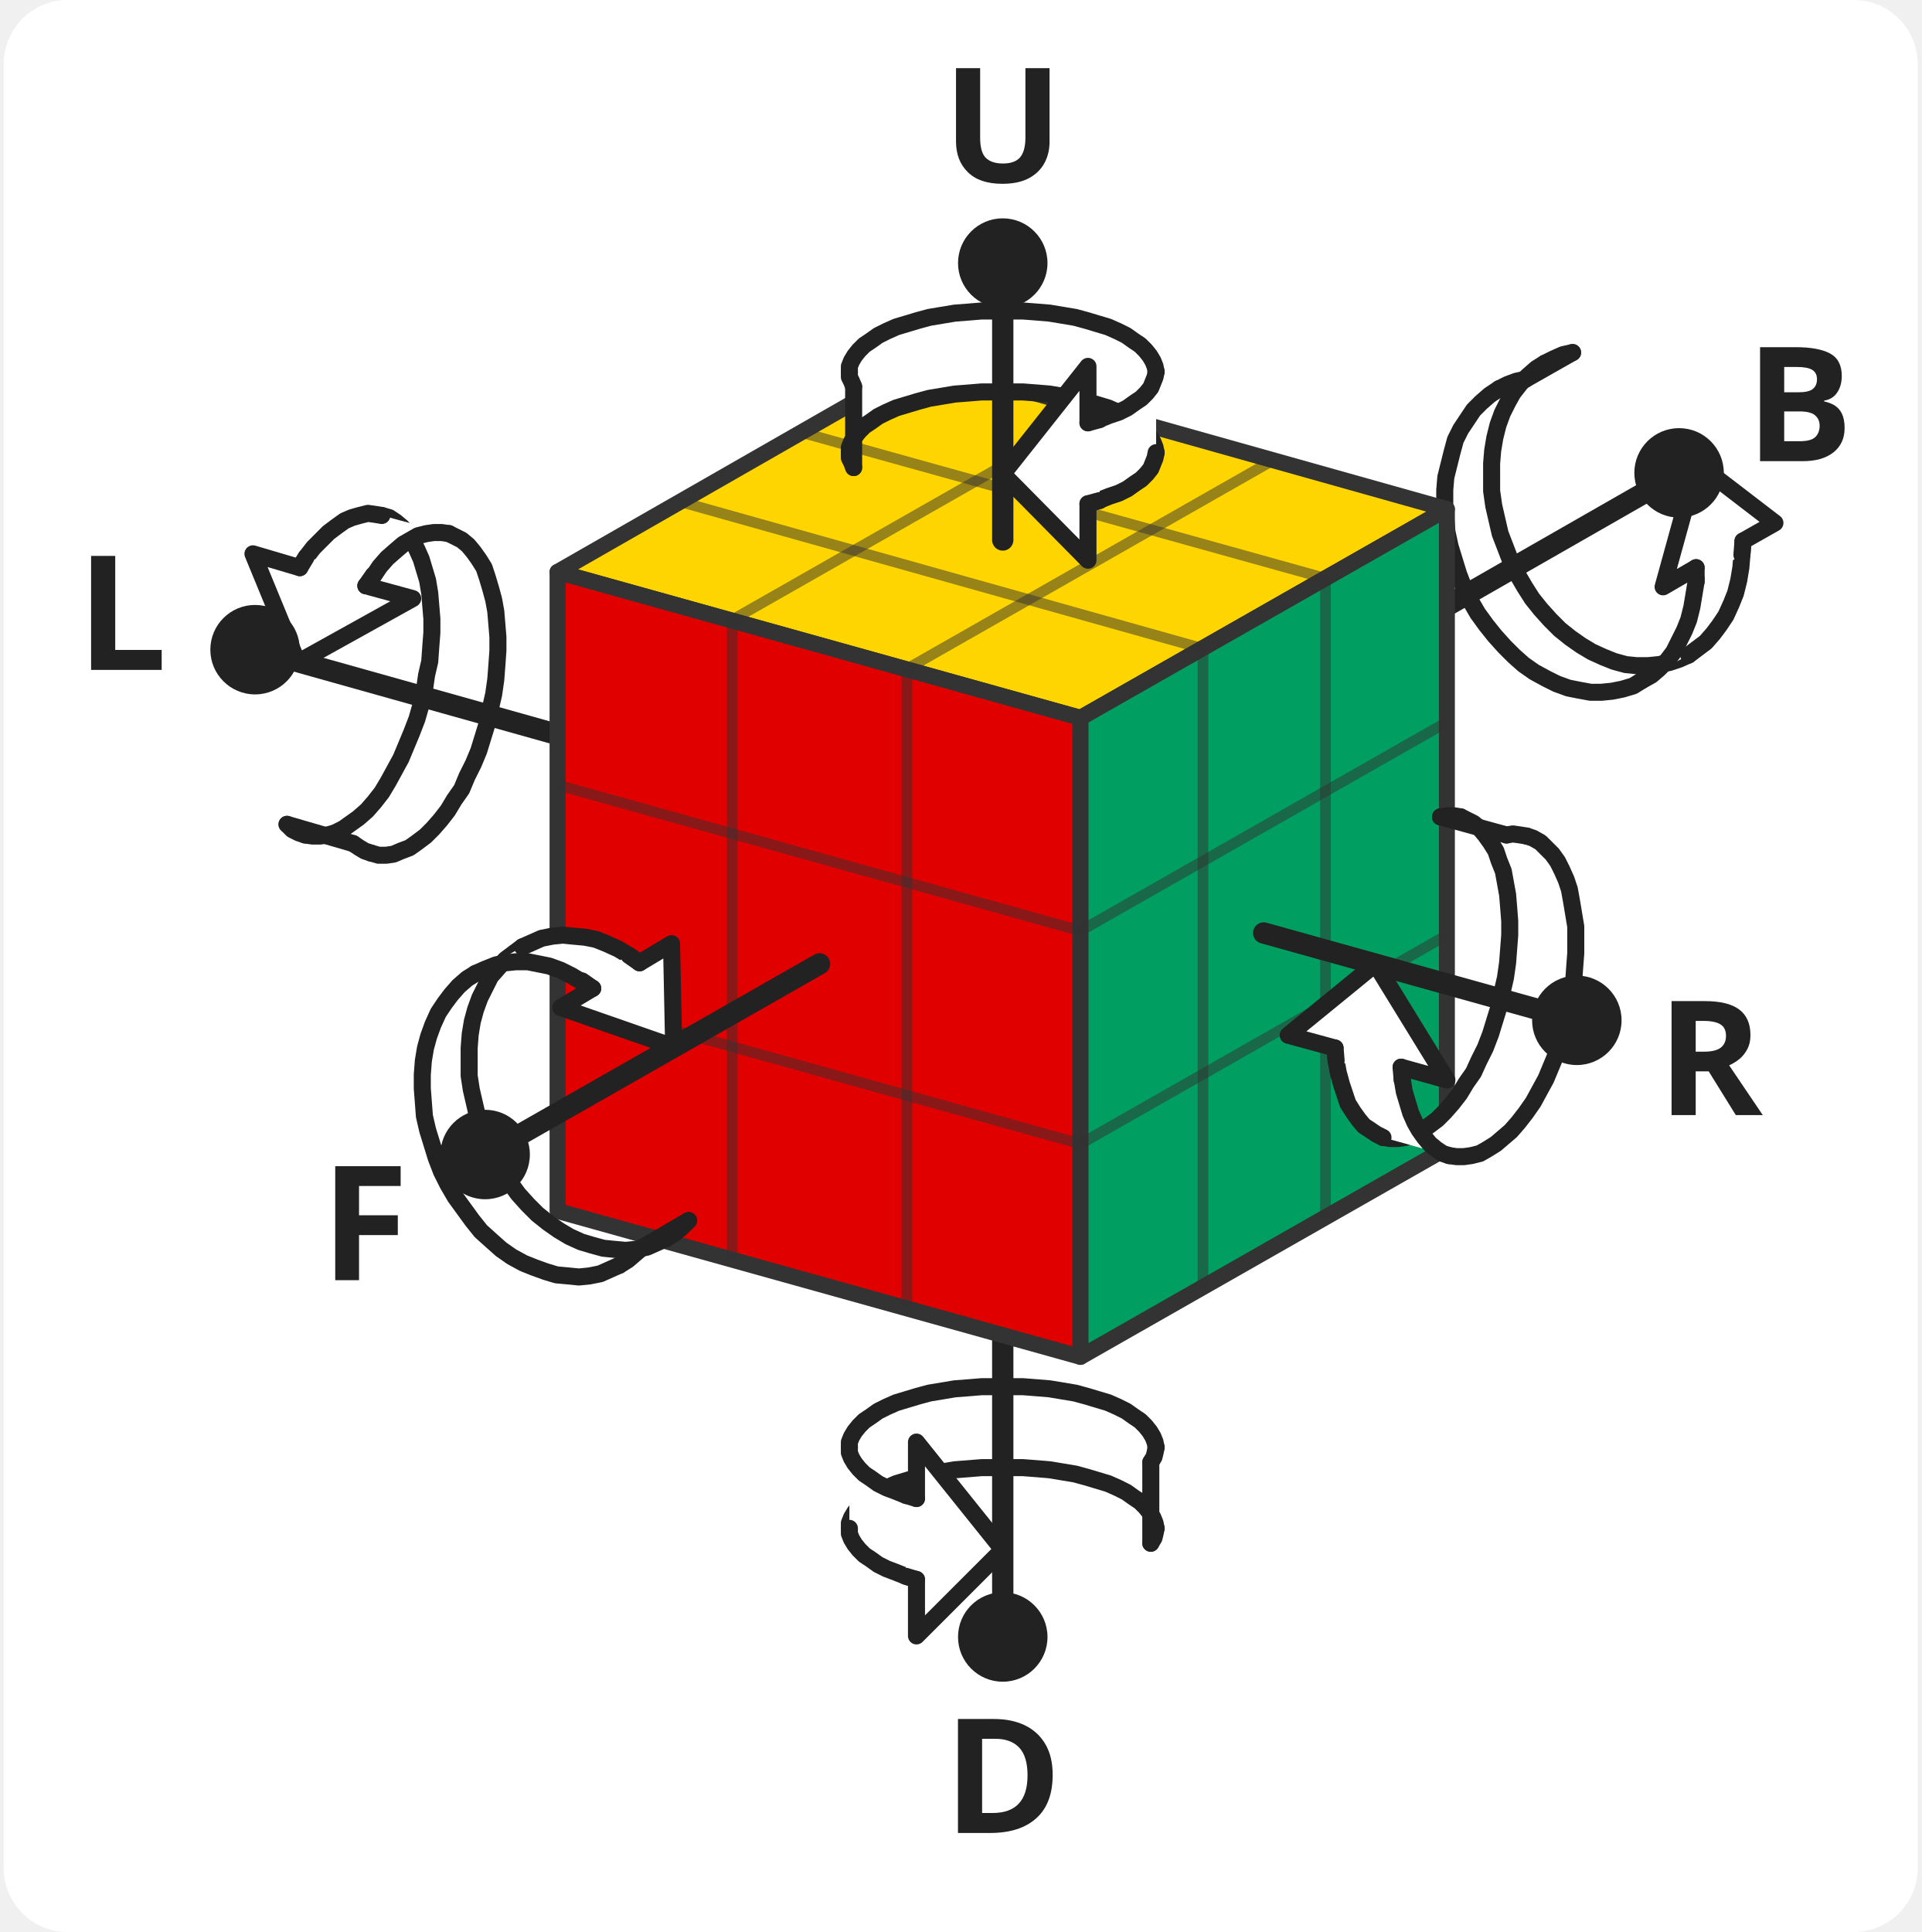
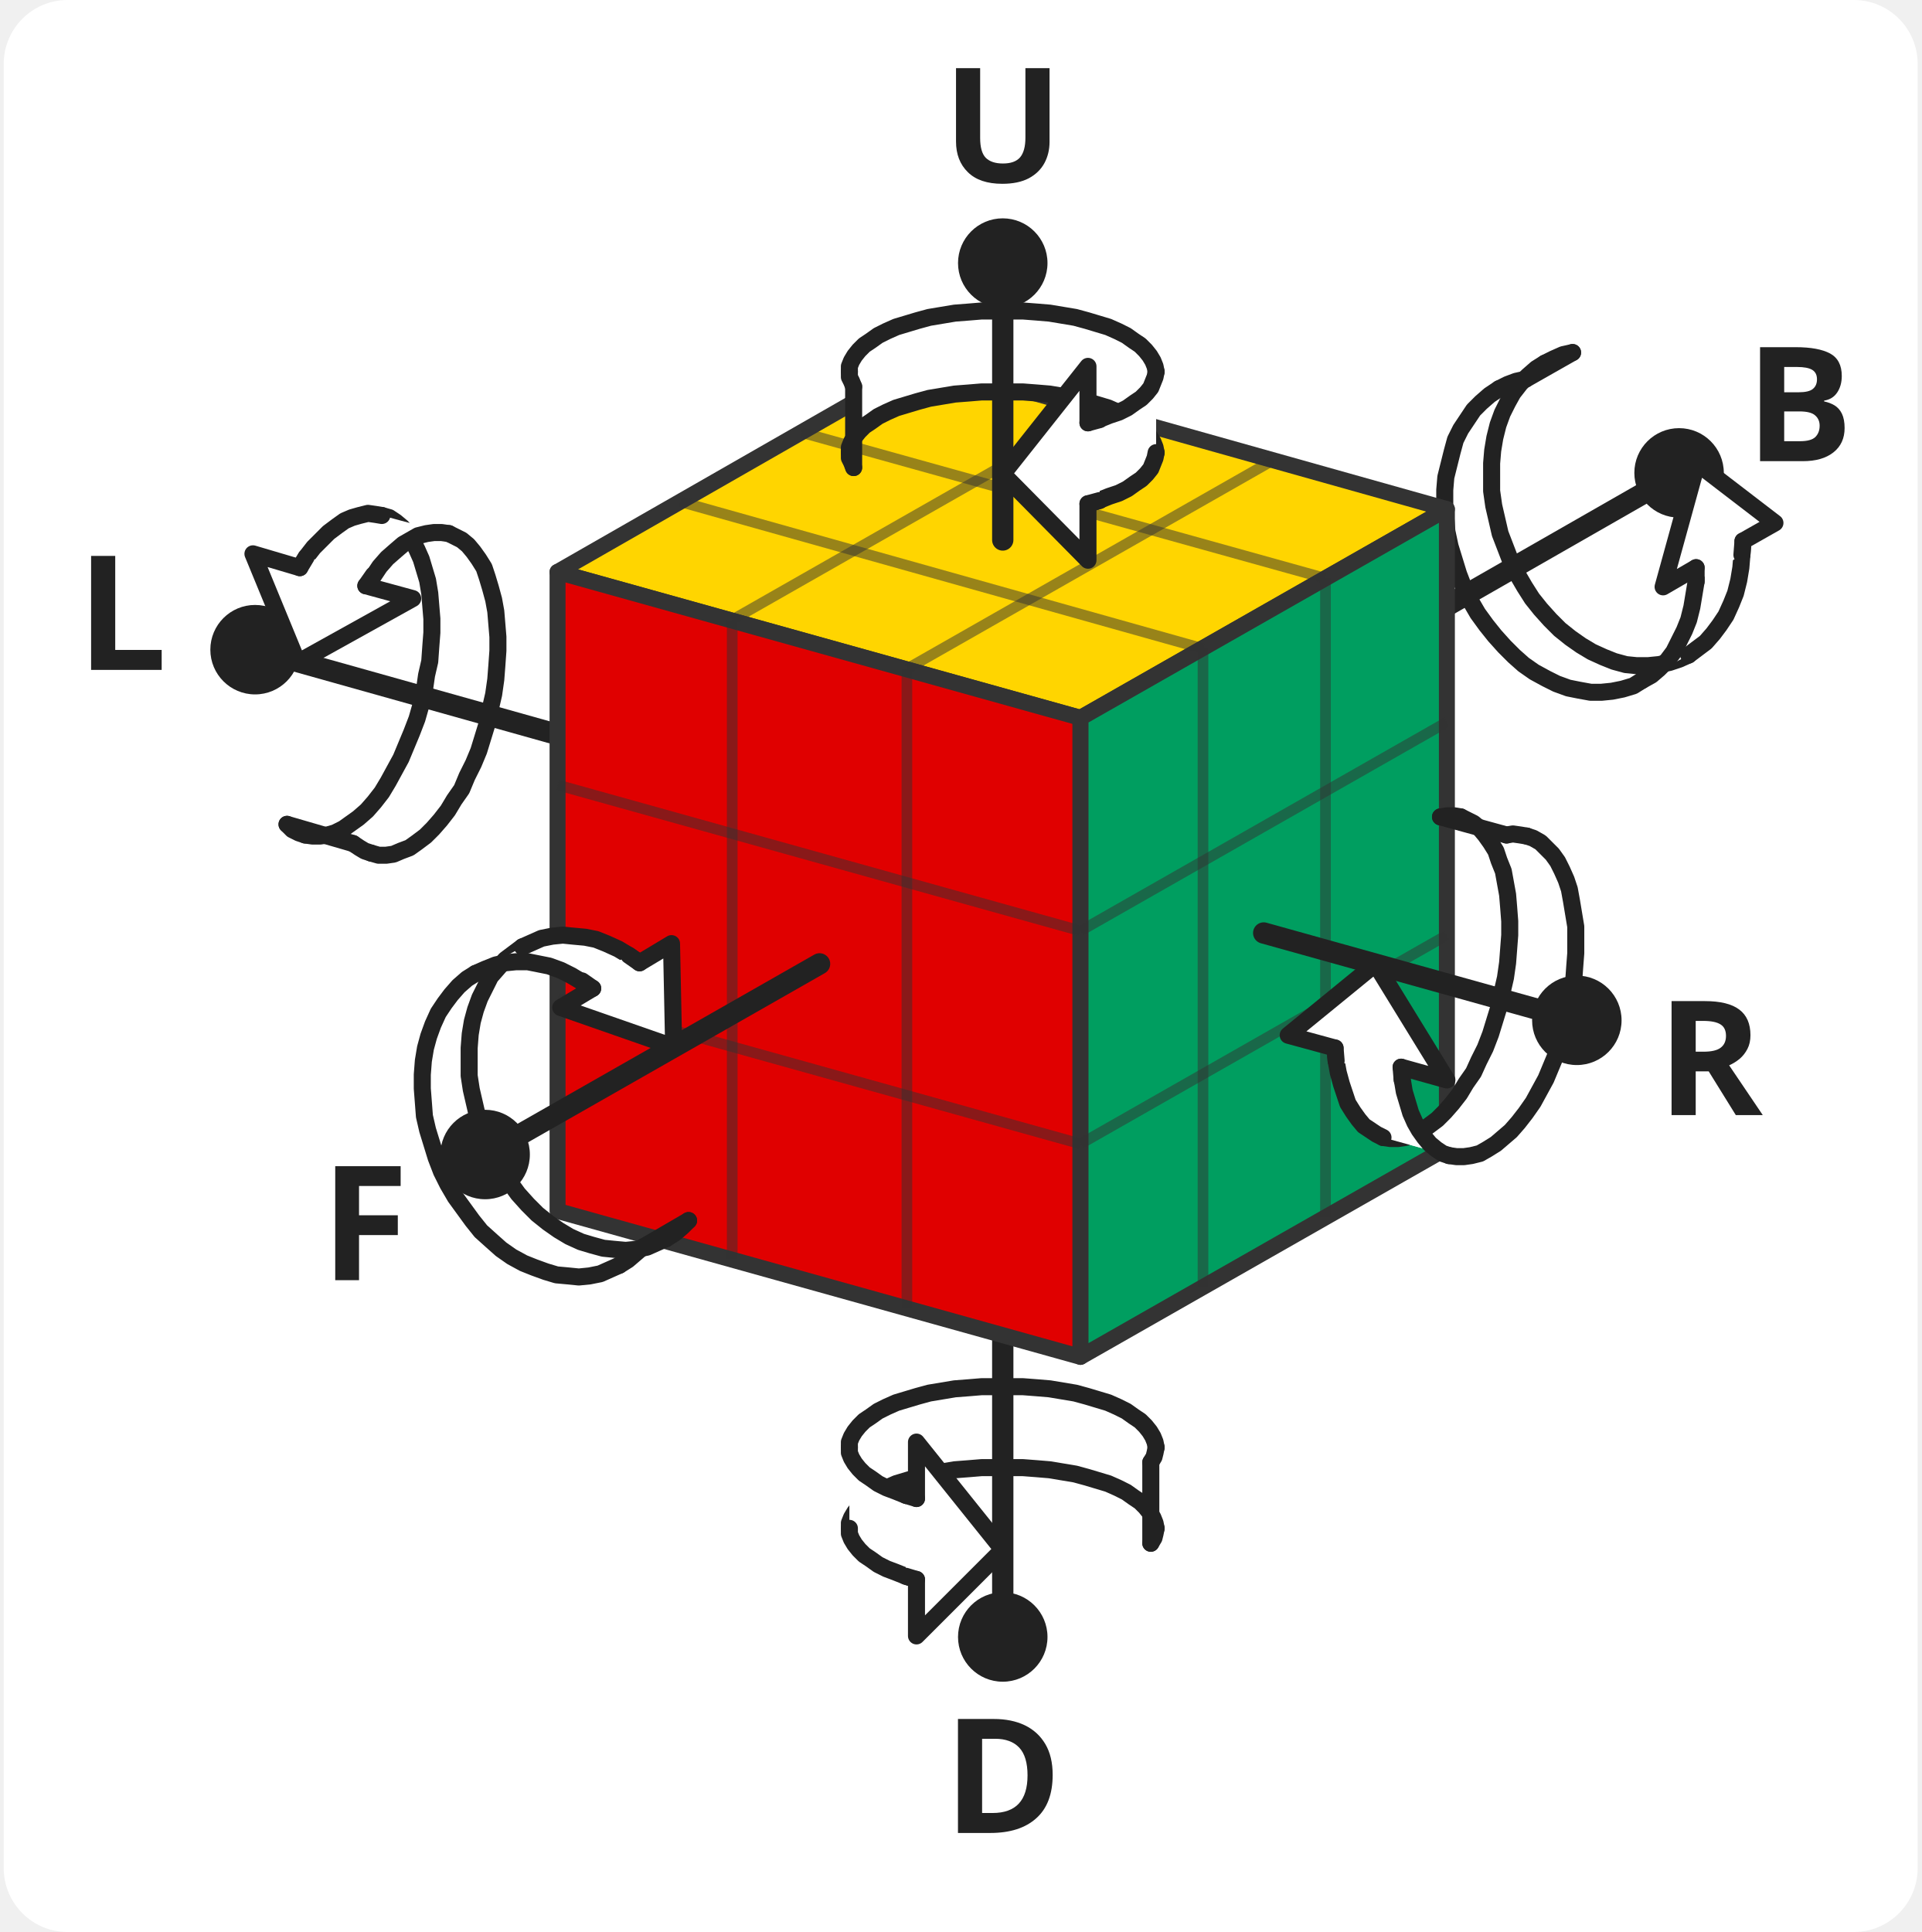
<svg xmlns="http://www.w3.org/2000/svg" baseProfile="full" height="181px" version="1.1" viewBox="-8.9 -10.0 179.7 181.4" width="180px">
  <defs>
    <style type="text/css">.bg{fill:#FFFFFF}.ink{fill:#222222}@media (prefers-color-scheme:light){.bg{fill:none}}@media (prefers-color-scheme:dark){.bg{fill:none}.ink{fill:#ECE8E1}}</style>
  </defs>
  <rect class="bg" fill="#FFFFFF" height="181.4" rx="6" ry="6" width="179.7" x="-8.9" y="-10.0" />
+   <circle class="ink" cx="84.9" cy="143.7" fill="#222222" r="4.2" />
  <g>
    <path d="M 99.3,133.5 L 99.2,133.0 L 99.0,132.5 L 98.7,132.0 L 98.3,131.5 L 97.8,131.0 L 97.2,130.6 L 96.5,130.1 L 95.7,129.7 L 94.8,129.3 L 93.8,129.0 L 92.8,128.7 L 91.7,128.4 L 90.5,128.2 L 89.3,128.0 L 88.1,127.9 L 86.8,127.8 L 85.5,127.8 L 84.2,127.8 L 82.9,127.8 L 81.7,127.9 L 80.4,128.0 L 79.2,128.2 L 78.0,128.4 L 76.9,128.7 L 75.9,129.0 L 74.9,129.3 L 74.0,129.7 L 73.2,130.1 L 72.5,130.6 L 71.9,131.0 L 71.4,131.5 L 71.0,132.0 L 70.7,132.5 L 70.5,133.0 L 70.5,133.5 L 70.5,125.9 L 70.5,125.4 L 70.7,124.9 L 71.0,124.4 L 71.4,123.9 L 71.9,123.4 L 72.5,123.0 L 73.2,122.5 L 74.0,122.1 L 74.9,121.7 L 75.9,121.4 L 76.9,121.1 L 78.0,120.8 L 79.2,120.6 L 80.4,120.4 L 81.7,120.3 L 82.9,120.2 L 84.2,120.2 L 85.5,120.2 L 86.8,120.2 L 88.1,120.3 L 89.3,120.4 L 90.5,120.6 L 91.7,120.8 L 92.8,121.1 L 93.8,121.4 L 94.8,121.7 L 95.7,122.1 L 96.5,122.5 L 97.2,123.0 L 97.8,123.4 L 98.3,123.9 L 98.7,124.4 L 99.0,124.9 L 99.2,125.4 L 99.3,125.9 Z" fill="#FFFFFF" stroke="none" />
    <path d="M 99.3,133.5 L 99.2,133.0 L 99.0,132.5 L 98.7,132.0 L 98.3,131.5 L 97.8,131.0 L 97.2,130.6 L 96.5,130.1 L 95.7,129.7 L 94.8,129.3 L 93.8,129.0 L 92.8,128.7 L 91.7,128.4 L 90.5,128.2 L 89.3,128.0 L 88.1,127.9 L 86.8,127.8 L 85.5,127.8 L 84.2,127.8 L 82.9,127.8 L 81.7,127.9 L 80.4,128.0 L 79.2,128.2 L 78.0,128.4 L 76.9,128.7 L 75.9,129.0 L 74.9,129.3 L 74.0,129.7 L 73.2,130.1 L 72.5,130.6 L 71.9,131.0 L 71.4,131.5 L 71.0,132.0 L 70.7,132.5 L 70.5,133.0 L 70.5,133.5" fill="none" stroke="#222222" stroke-linecap="round" stroke-linejoin="round" stroke-width="1.6" />
    <path d="M 99.3,125.9 L 99.2,125.4 L 99.0,124.9 L 98.7,124.4 L 98.3,123.9 L 97.8,123.4 L 97.2,123.0 L 96.5,122.5 L 95.7,122.1 L 94.8,121.7 L 93.8,121.4 L 92.8,121.1 L 91.7,120.8 L 90.5,120.6 L 89.3,120.4 L 88.1,120.3 L 86.8,120.2 L 85.5,120.2 L 84.2,120.2 L 82.9,120.2 L 81.7,120.3 L 80.4,120.4 L 79.2,120.6 L 78.0,120.8 L 76.9,121.1 L 75.9,121.4 L 74.9,121.7 L 74.0,122.1 L 73.2,122.5 L 72.5,123.0 L 71.9,123.4 L 71.4,123.9 L 71.0,124.4 L 70.7,124.9 L 70.5,125.4 L 70.5,125.9" fill="none" stroke="#222222" stroke-linecap="round" stroke-linejoin="round" stroke-width="1.6" />
  </g>
  <line class="ink" stroke="#222222" stroke-linecap="round" stroke-width="2.0" x1="84.9" x2="84.9" y1="100.7" y2="143.7" />
  <g>
    <path d="M 98.8,134.9 L 99.1,134.4 L 99.2,134.0 L 99.3,133.5 L 99.3,125.9 L 99.2,126.4 L 99.1,126.8 L 98.8,127.3 Z" fill="#FFFFFF" stroke="none" />
    <path d="M 70.5,133.5 L 70.5,134.0 L 70.7,134.5 L 71.0,135.0 L 71.4,135.5 L 71.9,136.0 L 72.5,136.4 L 73.2,136.9 L 74.0,137.3 L 74.8,137.6 L 75.8,138.0 L 76.8,138.3 L 76.8,130.7 L 75.8,130.4 L 74.8,130.0 L 74.0,129.7 L 73.2,129.3 L 72.5,128.8 L 71.9,128.4 L 71.4,127.9 L 71.0,127.4 L 70.7,126.9 L 70.5,126.4 L 70.5,125.9 Z" fill="#FFFFFF" stroke="none" />
    <path d="M 98.8,134.9 L 99.1,134.4 L 99.2,134.0 L 99.3,133.5" fill="none" stroke="#222222" stroke-linecap="round" stroke-linejoin="round" stroke-width="1.6" />
    <path d="M 98.8,127.3 L 99.1,126.8 L 99.2,126.4 L 99.3,125.9" fill="none" stroke="#222222" stroke-linecap="round" stroke-linejoin="round" stroke-width="1.6" />
    <line stroke="#222222" stroke-linecap="round" stroke-width="1.6" x1="98.8" x2="98.8" y1="134.9" y2="127.3" />
    <path d="M 70.5,133.5 L 70.5,134.0 L 70.7,134.5 L 71.0,135.0 L 71.4,135.5 L 71.9,136.0 L 72.5,136.4 L 73.2,136.9 L 74.0,137.3 L 74.8,137.6 L 75.8,138.0 L 76.8,138.3" fill="none" stroke="#222222" stroke-linecap="round" stroke-linejoin="round" stroke-width="1.6" />
    <path d="M 70.5,125.9 L 70.5,126.4 L 70.7,126.9 L 71.0,127.4 L 71.4,127.9 L 71.9,128.4 L 72.5,128.8 L 73.2,129.3 L 74.0,129.7 L 74.8,130.0 L 75.8,130.4 L 76.8,130.7" fill="none" stroke="#222222" stroke-linecap="round" stroke-linejoin="round" stroke-width="1.6" />
  </g>
  <g>
    <path d="M 75.8,138.0 L 76.8,138.3 L 76.8,143.6 L 84.9,135.5 L 76.8,125.4 L 76.8,130.7 L 75.8,130.4 Z" fill="#FFFFFF" stroke="none" />
    <path d="M 75.8,138.0 L 76.8,138.3" fill="none" stroke="#222222" stroke-linecap="round" stroke-linejoin="round" stroke-width="1.6" />
    <path d="M 75.8,130.4 L 76.8,130.7" fill="none" stroke="#222222" stroke-linecap="round" stroke-linejoin="round" stroke-width="1.6" />
    <path d="M 76.8,138.3 L 76.8,143.6 L 84.9,135.5 L 76.8,125.4 L 76.8,130.7" fill="none" stroke="#222222" stroke-linecap="round" stroke-linejoin="round" stroke-width="1.6" />
  </g>
+   <circle class="ink" cx="148.4" cy="34.4" fill="#222222" r="4.2" />
  <g>
    <path d="M 135.8,24.1 L 135.0,24.6 L 134.2,25.3 L 133.5,26.0 L 132.8,26.9 L 132.3,27.8 L 131.8,28.8 L 131.4,29.9 L 131.1,31.1 L 130.9,32.3 L 130.8,33.5 L 130.8,34.8 L 130.8,36.1 L 131.0,37.5 L 131.3,38.8 L 131.6,40.1 L 132.1,41.4 L 132.6,42.7 L 133.2,43.9 L 133.9,45.1 L 134.6,46.2 L 135.4,47.2 L 136.3,48.2 L 137.2,49.1 L 138.2,49.9 L 139.2,50.6 L 140.2,51.2 L 141.3,51.7 L 142.3,52.1 L 143.4,52.4 L 144.4,52.5 L 145.5,52.5 L 146.5,52.4 L 147.5,52.2 L 148.4,51.9 L 149.3,51.5 L 144.9,53.9 L 144.1,54.4 L 143.1,54.7 L 142.1,54.9 L 141.1,55.0 L 140.1,55.0 L 139.0,54.8 L 138.0,54.6 L 136.9,54.2 L 135.9,53.7 L 134.8,53.1 L 133.8,52.4 L 132.9,51.6 L 132.0,50.7 L 131.1,49.7 L 130.3,48.7 L 129.5,47.6 L 128.8,46.4 L 128.2,45.2 L 127.7,43.9 L 127.3,42.6 L 126.9,41.3 L 126.6,39.9 L 126.5,38.6 L 126.4,37.3 L 126.4,36.0 L 126.5,34.8 L 126.8,33.6 L 127.1,32.4 L 127.4,31.3 L 127.9,30.3 L 128.5,29.4 L 129.1,28.5 L 129.8,27.8 L 130.6,27.1 L 131.5,26.5 Z" fill="#FFFFFF" stroke="none" />
    <path d="M 135.8,24.1 L 135.0,24.6 L 134.2,25.3 L 133.5,26.0 L 132.8,26.9 L 132.3,27.8 L 131.8,28.8 L 131.4,29.9 L 131.1,31.1 L 130.9,32.3 L 130.8,33.5 L 130.8,34.8 L 130.8,36.1 L 131.0,37.5 L 131.3,38.8 L 131.6,40.1 L 132.1,41.4 L 132.6,42.7 L 133.2,43.9 L 133.9,45.1 L 134.6,46.2 L 135.4,47.2 L 136.3,48.2 L 137.2,49.1 L 138.2,49.9 L 139.2,50.6 L 140.2,51.2 L 141.3,51.7 L 142.3,52.1 L 143.4,52.4 L 144.4,52.5 L 145.5,52.5 L 146.5,52.4 L 147.5,52.2 L 148.4,51.9 L 149.3,51.5" fill="none" stroke="#222222" stroke-linecap="round" stroke-linejoin="round" stroke-width="1.6" />
    <path d="M 131.5,26.5 L 130.6,27.1 L 129.8,27.8 L 129.1,28.5 L 128.5,29.4 L 127.9,30.3 L 127.4,31.3 L 127.1,32.4 L 126.8,33.6 L 126.5,34.8 L 126.4,36.0 L 126.4,37.3 L 126.5,38.6 L 126.6,39.9 L 126.9,41.3 L 127.3,42.6 L 127.7,43.9 L 128.2,45.2 L 128.8,46.4 L 129.5,47.6 L 130.3,48.7 L 131.1,49.7 L 132.0,50.7 L 132.9,51.6 L 133.8,52.4 L 134.8,53.1 L 135.9,53.7 L 136.9,54.2 L 138.0,54.6 L 139.0,54.8 L 140.1,55.0 L 141.1,55.0 L 142.1,54.9 L 143.1,54.7 L 144.1,54.4 L 144.9,53.9" fill="none" stroke="#222222" stroke-linecap="round" stroke-linejoin="round" stroke-width="1.6" />
  </g>
  <line class="ink" stroke="#222222" stroke-linecap="round" stroke-width="2.0" x1="102.1" x2="148.4" y1="60.9" y2="34.4" />
  <g>
    <path d="M 138.4,23.1 L 137.5,23.3 L 136.6,23.7 L 135.8,24.1 L 131.5,26.5 L 132.3,26.1 L 133.1,25.8 L 134.0,25.6 Z" fill="#FFFFFF" stroke="none" />
    <path d="M 149.3,51.5 L 150.1,50.9 L 150.9,50.3 L 151.6,49.5 L 152.2,48.7 L 152.8,47.8 L 153.3,46.7 L 153.7,45.7 L 154.0,44.5 L 154.2,43.3 L 154.3,42.1 L 154.4,40.8 L 150.0,43.3 L 150.0,44.6 L 149.8,45.8 L 149.6,47.0 L 149.3,48.2 L 148.9,49.2 L 148.4,50.2 L 147.9,51.2 L 147.3,52.0 L 146.5,52.8 L 145.8,53.4 L 144.9,53.9 Z" fill="#FFFFFF" stroke="none" />
    <path d="M 138.4,23.1 L 137.5,23.3 L 136.6,23.7 L 135.8,24.1" fill="none" stroke="#222222" stroke-linecap="round" stroke-linejoin="round" stroke-width="1.6" />
    <path d="M 134.0,25.6 L 133.1,25.8 L 132.3,26.1 L 131.5,26.5" fill="none" stroke="#222222" stroke-linecap="round" stroke-linejoin="round" stroke-width="1.6" />
    <line stroke="#222222" stroke-linecap="round" stroke-width="1.6" x1="138.4" x2="134.0" y1="23.1" y2="25.6" />
    <path d="M 149.3,51.5 L 150.1,50.9 L 150.9,50.3 L 151.6,49.5 L 152.2,48.7 L 152.8,47.8 L 153.3,46.7 L 153.7,45.7 L 154.0,44.5 L 154.2,43.3 L 154.3,42.1 L 154.4,40.8" fill="none" stroke="#222222" stroke-linecap="round" stroke-linejoin="round" stroke-width="1.6" />
    <path d="M 144.9,53.9 L 145.8,53.4 L 146.5,52.8 L 147.3,52.0 L 147.9,51.2 L 148.4,50.2 L 148.9,49.2 L 149.3,48.2 L 149.6,47.0 L 149.8,45.8 L 150.0,44.6 L 150.0,43.3" fill="none" stroke="#222222" stroke-linecap="round" stroke-linejoin="round" stroke-width="1.6" />
  </g>
  <g>
    <path d="M 154.3,42.1 L 154.4,40.8 L 157.4,39.1 L 150.1,33.5 L 146.9,45.1 L 150.0,43.3 L 150.0,44.6 Z" fill="#FFFFFF" stroke="none" />
    <path d="M 154.3,42.1 L 154.4,40.8" fill="none" stroke="#222222" stroke-linecap="round" stroke-linejoin="round" stroke-width="1.6" />
    <path d="M 150.0,44.6 L 150.0,43.3" fill="none" stroke="#222222" stroke-linecap="round" stroke-linejoin="round" stroke-width="1.6" />
    <path d="M 154.4,40.8 L 157.4,39.1 L 150.1,33.5 L 146.9,45.1 L 150.0,43.3" fill="none" stroke="#222222" stroke-linecap="round" stroke-linejoin="round" stroke-width="1.6" />
  </g>
+   <circle class="ink" cx="14.7" cy="51.0" fill="#222222" r="4.2" />
  <g>
    <path d="M 19.4,68.4 L 20.1,68.5 L 20.8,68.5 L 21.5,68.4 L 22.2,68.2 L 23.0,67.8 L 23.7,67.3 L 24.4,66.8 L 25.2,66.1 L 25.9,65.3 L 26.6,64.4 L 27.2,63.4 L 27.8,62.3 L 28.4,61.2 L 28.9,60.0 L 29.4,58.8 L 29.9,57.5 L 30.3,56.1 L 30.6,54.8 L 30.8,53.4 L 31.1,52.1 L 31.2,50.7 L 31.3,49.4 L 31.3,48.1 L 31.2,46.9 L 31.1,45.7 L 30.9,44.5 L 30.6,43.5 L 30.3,42.5 L 29.9,41.6 L 29.5,40.8 L 29.0,40.1 L 28.5,39.5 L 27.9,39.0 L 27.3,38.6 L 26.6,38.4 L 32.9,40.1 L 33.5,40.4 L 34.1,40.7 L 34.7,41.2 L 35.2,41.8 L 35.7,42.5 L 36.2,43.3 L 36.5,44.2 L 36.8,45.2 L 37.1,46.3 L 37.3,47.4 L 37.4,48.6 L 37.5,49.8 L 37.5,51.1 L 37.4,52.5 L 37.3,53.8 L 37.1,55.2 L 36.8,56.5 L 36.5,57.9 L 36.1,59.2 L 35.7,60.5 L 35.2,61.7 L 34.6,62.9 L 34.1,64.1 L 33.4,65.1 L 32.8,66.1 L 32.1,67.0 L 31.4,67.8 L 30.7,68.5 L 29.9,69.1 L 29.2,69.6 L 28.4,69.9 L 27.7,70.2 L 27.0,70.3 L 26.3,70.3 L 25.6,70.1 Z" fill="#FFFFFF" stroke="none" />
    <path d="M 19.4,68.4 L 20.1,68.5 L 20.8,68.5 L 21.5,68.4 L 22.2,68.2 L 23.0,67.8 L 23.7,67.3 L 24.4,66.8 L 25.2,66.1 L 25.9,65.3 L 26.6,64.4 L 27.2,63.4 L 27.8,62.3 L 28.4,61.2 L 28.9,60.0 L 29.4,58.8 L 29.9,57.5 L 30.3,56.1 L 30.6,54.8 L 30.8,53.4 L 31.1,52.1 L 31.2,50.7 L 31.3,49.4 L 31.3,48.1 L 31.2,46.9 L 31.1,45.7 L 30.9,44.5 L 30.6,43.5 L 30.3,42.5 L 29.9,41.6 L 29.5,40.8 L 29.0,40.1 L 28.5,39.5 L 27.9,39.0 L 27.3,38.6 L 26.6,38.4" fill="none" stroke="#222222" stroke-linecap="round" stroke-linejoin="round" stroke-width="1.6" />
    <path d="M 25.6,70.1 L 26.3,70.3 L 27.0,70.3 L 27.7,70.2 L 28.4,69.9 L 29.2,69.6 L 29.9,69.1 L 30.7,68.5 L 31.4,67.8 L 32.1,67.0 L 32.8,66.1 L 33.4,65.1 L 34.1,64.1 L 34.6,62.9 L 35.2,61.7 L 35.7,60.5 L 36.1,59.2 L 36.5,57.9 L 36.8,56.5 L 37.1,55.2 L 37.3,53.8 L 37.4,52.5 L 37.5,51.1 L 37.5,49.8 L 37.4,48.6 L 37.3,47.4 L 37.1,46.3 L 36.8,45.2 L 36.5,44.2 L 36.2,43.3 L 35.7,42.5 L 35.2,41.8 L 34.7,41.2 L 34.1,40.7 L 33.5,40.4 L 32.9,40.1" fill="none" stroke="#222222" stroke-linecap="round" stroke-linejoin="round" stroke-width="1.6" />
  </g>
  <line class="ink" stroke="#222222" stroke-linecap="round" stroke-width="2.0" x1="60.3" x2="14.7" y1="63.8" y2="51.0" />
  <g>
    <path d="M 17.7,67.4 L 18.2,67.9 L 18.8,68.2 L 19.4,68.4 L 25.6,70.1 L 25.0,69.9 L 24.5,69.6 L 23.9,69.2 Z" fill="#FFFFFF" stroke="none" />
    <path d="M 26.6,38.4 L 26.0,38.3 L 25.3,38.2 L 24.5,38.4 L 23.8,38.6 L 23.1,38.9 L 22.4,39.4 L 21.6,40.0 L 20.9,40.7 L 20.2,41.4 L 19.5,42.3 L 18.9,43.3 L 25.1,45.0 L 25.8,44.1 L 26.4,43.2 L 27.1,42.4 L 27.9,41.7 L 28.6,41.1 L 29.3,40.7 L 30.0,40.3 L 30.8,40.1 L 31.5,40.0 L 32.2,40.0 L 32.9,40.1 Z" fill="#FFFFFF" stroke="none" />
    <path d="M 17.7,67.4 L 18.2,67.9 L 18.8,68.2 L 19.4,68.4" fill="none" stroke="#222222" stroke-linecap="round" stroke-linejoin="round" stroke-width="1.6" />
    <path d="M 23.9,69.2 L 24.5,69.6 L 25.0,69.9 L 25.6,70.1" fill="none" stroke="#222222" stroke-linecap="round" stroke-linejoin="round" stroke-width="1.6" />
    <line stroke="#222222" stroke-linecap="round" stroke-width="1.6" x1="17.7" x2="23.9" y1="67.4" y2="69.2" />
    <path d="M 26.6,38.4 L 26.0,38.3 L 25.3,38.2 L 24.5,38.4 L 23.8,38.6 L 23.1,38.9 L 22.4,39.4 L 21.6,40.0 L 20.9,40.7 L 20.2,41.4 L 19.5,42.3 L 18.9,43.3" fill="none" stroke="#222222" stroke-linecap="round" stroke-linejoin="round" stroke-width="1.6" />
    <path d="M 32.9,40.1 L 32.2,40.0 L 31.5,40.0 L 30.8,40.1 L 30.0,40.3 L 29.3,40.7 L 28.6,41.1 L 27.9,41.7 L 27.1,42.4 L 26.4,43.2 L 25.8,44.1 L 25.1,45.0" fill="none" stroke="#222222" stroke-linecap="round" stroke-linejoin="round" stroke-width="1.6" />
  </g>
  <g>
    <path d="M 19.5,42.3 L 18.9,43.3 L 14.5,42.0 L 18.7,52.2 L 29.5,46.2 L 25.1,45.0 L 25.8,44.0 Z" fill="#FFFFFF" stroke="none" />
    <path d="M 19.5,42.3 L 18.9,43.3" fill="none" stroke="#222222" stroke-linecap="round" stroke-linejoin="round" stroke-width="1.6" />
    <path d="M 25.8,44.0 L 25.1,45.0" fill="none" stroke="#222222" stroke-linecap="round" stroke-linejoin="round" stroke-width="1.6" />
    <path d="M 18.9,43.3 L 14.5,42.0 L 18.7,52.2 L 29.5,46.2 L 25.1,45.0" fill="none" stroke="#222222" stroke-linecap="round" stroke-linejoin="round" stroke-width="1.6" />
  </g>
  <polygon fill="#FFD500" points="77.5,24.0 126.6,37.8 92.2,57.4 43.1,43.7" stroke="#333333" stroke-linejoin="round" stroke-width="1.5" />
  <polygon fill="#E00000" points="43.1,43.7 92.2,57.4 92.2,117.4 43.1,103.7" stroke="#333333" stroke-linejoin="round" stroke-width="1.5" />
  <polygon fill="#009E60" points="92.2,57.4 126.6,37.8 126.6,97.8 92.2,117.4" stroke="#333333" stroke-linejoin="round" stroke-width="1.5" />
  <line stroke="#333333" stroke-opacity="0.5" stroke-width="1" x1="93.9" x2="59.5" y1="28.6" y2="48.2" />
  <line stroke="#333333" stroke-opacity="0.5" stroke-width="1" x1="66.0" x2="115.2" y1="30.6" y2="44.3" />
  <line stroke="#333333" stroke-opacity="0.5" stroke-width="1" x1="59.5" x2="59.5" y1="108.2" y2="48.2" />
  <line stroke="#333333" stroke-opacity="0.5" stroke-width="1" x1="43.1" x2="92.2" y1="83.7" y2="97.4" />
  <line stroke="#333333" stroke-opacity="0.5" stroke-width="1" x1="115.2" x2="115.2" y1="104.3" y2="44.3" />
  <line stroke="#333333" stroke-opacity="0.5" stroke-width="1" x1="126.6" x2="92.2" y1="77.8" y2="97.4" />
  <line stroke="#333333" stroke-opacity="0.5" stroke-width="1" x1="110.3" x2="75.9" y1="33.2" y2="52.8" />
  <line stroke="#333333" stroke-opacity="0.5" stroke-width="1" x1="54.6" x2="103.7" y1="37.1" y2="50.9" />
  <line stroke="#333333" stroke-opacity="0.5" stroke-width="1" x1="75.9" x2="75.9" y1="112.8" y2="52.8" />
  <line stroke="#333333" stroke-opacity="0.5" stroke-width="1" x1="43.1" x2="92.2" y1="63.7" y2="77.4" />
  <line stroke="#333333" stroke-opacity="0.5" stroke-width="1" x1="103.7" x2="103.7" y1="110.9" y2="50.9" />
  <line stroke="#333333" stroke-opacity="0.5" stroke-width="1" x1="126.6" x2="92.2" y1="57.8" y2="77.4" />
  <g>
    <path d="M 48.9,108.8 L 48.0,109.2 L 47.1,109.6 L 46.1,109.8 L 45.1,109.9 L 44.1,109.8 L 43.0,109.7 L 42.0,109.4 L 40.9,109.0 L 39.9,108.6 L 38.8,108.0 L 37.8,107.3 L 36.9,106.5 L 35.9,105.6 L 35.1,104.6 L 34.3,103.5 L 33.5,102.4 L 32.8,101.2 L 32.2,100.0 L 31.7,98.7 L 31.3,97.4 L 30.9,96.1 L 30.6,94.8 L 30.5,93.5 L 30.4,92.2 L 30.4,90.9 L 30.5,89.6 L 30.7,88.4 L 31.0,87.3 L 31.4,86.2 L 31.9,85.1 L 32.5,84.2 L 33.1,83.4 L 33.8,82.6 L 34.6,81.9 L 35.4,81.4 L 39.8,78.9 L 39.0,79.5 L 38.2,80.1 L 37.5,80.9 L 36.8,81.7 L 36.3,82.7 L 35.8,83.7 L 35.4,84.8 L 35.1,85.9 L 34.9,87.1 L 34.8,88.4 L 34.8,89.7 L 34.8,91.0 L 35.0,92.3 L 35.3,93.6 L 35.6,94.9 L 36.1,96.2 L 36.6,97.5 L 37.2,98.7 L 37.9,99.9 L 38.6,101.0 L 39.4,102.1 L 40.3,103.1 L 41.2,104.0 L 42.2,104.8 L 43.2,105.5 L 44.2,106.1 L 45.3,106.6 L 46.3,106.9 L 47.4,107.2 L 48.4,107.3 L 49.5,107.4 L 50.5,107.3 L 51.5,107.1 L 52.4,106.7 L 53.3,106.3 Z" fill="#FFFFFF" stroke="none" />
    <path d="M 48.9,108.8 L 48.0,109.2 L 47.1,109.6 L 46.1,109.8 L 45.1,109.9 L 44.1,109.8 L 43.0,109.7 L 42.0,109.4 L 40.9,109.0 L 39.9,108.6 L 38.8,108.0 L 37.8,107.3 L 36.9,106.5 L 35.9,105.6 L 35.1,104.6 L 34.3,103.5 L 33.5,102.4 L 32.8,101.2 L 32.2,100.0 L 31.7,98.7 L 31.3,97.4 L 30.9,96.1 L 30.6,94.8 L 30.5,93.5 L 30.4,92.2 L 30.4,90.9 L 30.5,89.6 L 30.7,88.4 L 31.0,87.3 L 31.4,86.2 L 31.9,85.1 L 32.5,84.2 L 33.1,83.4 L 33.8,82.6 L 34.6,81.9 L 35.4,81.4" fill="none" stroke="#222222" stroke-linecap="round" stroke-linejoin="round" stroke-width="1.6" />
    <path d="M 53.3,106.3 L 52.4,106.7 L 51.5,107.1 L 50.5,107.3 L 49.5,107.4 L 48.4,107.3 L 47.4,107.2 L 46.3,106.9 L 45.3,106.6 L 44.2,106.1 L 43.2,105.5 L 42.2,104.8 L 41.2,104.0 L 40.3,103.1 L 39.4,102.1 L 38.6,101.0 L 37.9,99.9 L 37.2,98.7 L 36.6,97.5 L 36.1,96.2 L 35.6,94.9 L 35.3,93.6 L 35.0,92.3 L 34.8,91.0 L 34.8,89.7 L 34.8,88.4 L 34.9,87.1 L 35.1,85.9 L 35.4,84.8 L 35.8,83.7 L 36.3,82.7 L 36.8,81.7 L 37.5,80.9 L 38.2,80.1 L 39.0,79.5 L 39.8,78.9" fill="none" stroke="#222222" stroke-linecap="round" stroke-linejoin="round" stroke-width="1.6" />
  </g>
  <line class="ink" stroke="#222222" stroke-linecap="round" stroke-width="2.0" x1="67.7" x2="36.3" y1="80.5" y2="98.4" />
  <g>
    <path d="M 51.1,107.1 L 50.4,107.7 L 49.7,108.3 L 48.9,108.8 L 53.3,106.3 L 54.1,105.8 L 54.8,105.2 L 55.4,104.6 Z" fill="#FFFFFF" stroke="none" />
    <path d="M 35.4,81.4 L 36.3,81.0 L 37.3,80.6 L 38.2,80.4 L 39.2,80.3 L 40.3,80.3 L 41.3,80.5 L 42.3,80.7 L 43.4,81.1 L 44.4,81.6 L 45.4,82.2 L 46.4,82.8 L 50.8,80.4 L 49.8,79.7 L 48.8,79.1 L 47.7,78.6 L 46.7,78.2 L 45.7,78.0 L 44.6,77.9 L 43.6,77.8 L 42.6,77.9 L 41.6,78.1 L 40.7,78.5 L 39.8,78.9 Z" fill="#FFFFFF" stroke="none" />
    <path d="M 51.1,107.1 L 50.4,107.7 L 49.7,108.3 L 48.9,108.8" fill="none" stroke="#222222" stroke-linecap="round" stroke-linejoin="round" stroke-width="1.6" />
    <path d="M 55.4,104.6 L 54.8,105.2 L 54.1,105.8 L 53.3,106.3" fill="none" stroke="#222222" stroke-linecap="round" stroke-linejoin="round" stroke-width="1.6" />
    <line stroke="#222222" stroke-linecap="round" stroke-width="1.6" x1="51.1" x2="55.4" y1="107.1" y2="104.6" />
    <path d="M 35.4,81.4 L 36.3,81.0 L 37.3,80.6 L 38.2,80.4 L 39.2,80.3 L 40.3,80.3 L 41.3,80.5 L 42.3,80.7 L 43.4,81.1 L 44.4,81.6 L 45.4,82.2 L 46.4,82.8" fill="none" stroke="#222222" stroke-linecap="round" stroke-linejoin="round" stroke-width="1.6" />
    <path d="M 39.8,78.9 L 40.7,78.5 L 41.6,78.1 L 42.6,77.9 L 43.6,77.8 L 44.6,77.9 L 45.7,78.0 L 46.7,78.2 L 47.7,78.6 L 48.8,79.1 L 49.8,79.7 L 50.8,80.4" fill="none" stroke="#222222" stroke-linecap="round" stroke-linejoin="round" stroke-width="1.6" />
  </g>
  <g>
    <path d="M 45.4,82.1 L 46.4,82.8 L 43.4,84.6 L 54.0,88.3 L 53.8,78.6 L 50.8,80.4 L 49.8,79.7 Z" fill="#FFFFFF" stroke="none" />
    <path d="M 45.4,82.1 L 46.4,82.8" fill="none" stroke="#222222" stroke-linecap="round" stroke-linejoin="round" stroke-width="1.6" />
    <path d="M 49.8,79.7 L 50.8,80.4" fill="none" stroke="#222222" stroke-linecap="round" stroke-linejoin="round" stroke-width="1.6" />
    <path d="M 46.4,82.8 L 43.4,84.6 L 54.0,88.3 L 53.8,78.6 L 50.8,80.4" fill="none" stroke="#222222" stroke-linecap="round" stroke-linejoin="round" stroke-width="1.6" />
  </g>
+   <circle class="ink" cx="36.3" cy="98.4" fill="#222222" r="4.2" />
  <g>
    <path d="M 70.5,24.9 L 70.5,24.4 L 70.7,23.9 L 71.0,23.4 L 71.4,22.9 L 71.9,22.4 L 72.5,22.0 L 73.2,21.5 L 74.0,21.1 L 74.9,20.7 L 75.9,20.4 L 76.9,20.1 L 78.0,19.8 L 79.2,19.6 L 80.4,19.4 L 81.7,19.3 L 82.9,19.2 L 84.2,19.2 L 85.5,19.2 L 86.8,19.2 L 88.1,19.3 L 89.3,19.4 L 90.5,19.6 L 91.7,19.8 L 92.8,20.1 L 93.8,20.4 L 94.8,20.7 L 95.7,21.1 L 96.5,21.5 L 97.2,22.0 L 97.8,22.4 L 98.3,22.9 L 98.7,23.4 L 99.0,23.9 L 99.2,24.4 L 99.3,24.9 L 99.3,32.5 L 99.2,32.0 L 99.0,31.5 L 98.7,31.0 L 98.3,30.5 L 97.8,30.0 L 97.2,29.6 L 96.5,29.1 L 95.7,28.7 L 94.8,28.3 L 93.8,28.0 L 92.8,27.7 L 91.7,27.4 L 90.5,27.2 L 89.3,27.0 L 88.1,26.9 L 86.8,26.8 L 85.5,26.8 L 84.2,26.8 L 82.9,26.8 L 81.7,26.9 L 80.4,27.0 L 79.2,27.2 L 78.0,27.4 L 76.9,27.7 L 75.9,28.0 L 74.9,28.3 L 74.0,28.7 L 73.2,29.1 L 72.5,29.6 L 71.9,30.0 L 71.4,30.5 L 71.0,31.0 L 70.7,31.5 L 70.5,32.0 L 70.5,32.5 Z" fill="#FFFFFF" stroke="none" />
    <path d="M 70.5,24.9 L 70.5,24.4 L 70.7,23.9 L 71.0,23.4 L 71.4,22.9 L 71.9,22.4 L 72.5,22.0 L 73.2,21.5 L 74.0,21.1 L 74.9,20.7 L 75.9,20.4 L 76.9,20.1 L 78.0,19.8 L 79.2,19.6 L 80.4,19.4 L 81.7,19.3 L 82.9,19.2 L 84.2,19.2 L 85.5,19.2 L 86.8,19.2 L 88.1,19.3 L 89.3,19.4 L 90.5,19.6 L 91.7,19.8 L 92.8,20.1 L 93.8,20.4 L 94.8,20.7 L 95.7,21.1 L 96.5,21.5 L 97.2,22.0 L 97.8,22.4 L 98.3,22.9 L 98.7,23.4 L 99.0,23.9 L 99.2,24.4 L 99.3,24.9" fill="none" stroke="#222222" stroke-linecap="round" stroke-linejoin="round" stroke-width="1.6" />
    <path d="M 70.5,32.5 L 70.5,32.0 L 70.7,31.5 L 71.0,31.0 L 71.4,30.5 L 71.9,30.0 L 72.5,29.6 L 73.2,29.1 L 74.0,28.7 L 74.9,28.3 L 75.9,28.0 L 76.9,27.7 L 78.0,27.4 L 79.2,27.2 L 80.4,27.0 L 81.7,26.9 L 82.9,26.8 L 84.2,26.8 L 85.5,26.8 L 86.8,26.8 L 88.1,26.9 L 89.3,27.0 L 90.5,27.2 L 91.7,27.4 L 92.8,27.7 L 93.8,28.0 L 94.8,28.3 L 95.7,28.7 L 96.5,29.1 L 97.2,29.6 L 97.8,30.0 L 98.3,30.5 L 98.7,31.0 L 99.0,31.5 L 99.2,32.0 L 99.3,32.5" fill="none" stroke="#222222" stroke-linecap="round" stroke-linejoin="round" stroke-width="1.6" />
  </g>
  <line class="ink" stroke="#222222" stroke-linecap="round" stroke-width="2.0" x1="84.9" x2="84.9" y1="40.7" y2="14.7" />
  <g>
    <path d="M 70.9,26.3 L 70.7,25.8 L 70.5,25.4 L 70.5,24.9 L 70.5,32.5 L 70.5,33.0 L 70.7,33.4 L 70.9,33.9 Z" fill="#FFFFFF" stroke="none" />
    <path d="M 99.3,24.9 L 99.2,25.4 L 99.0,25.9 L 98.8,26.4 L 98.4,26.9 L 97.9,27.4 L 97.3,27.8 L 96.6,28.3 L 95.8,28.7 L 94.9,29.0 L 93.9,29.4 L 92.9,29.7 L 92.9,37.3 L 93.9,37.0 L 94.9,36.6 L 95.8,36.3 L 96.6,35.9 L 97.3,35.4 L 97.9,35.0 L 98.4,34.5 L 98.8,34.0 L 99.0,33.5 L 99.2,33.0 L 99.3,32.5 Z" fill="#FFFFFF" stroke="none" />
    <path d="M 70.9,26.3 L 70.7,25.8 L 70.5,25.4 L 70.5,24.9" fill="none" stroke="#222222" stroke-linecap="round" stroke-linejoin="round" stroke-width="1.6" />
    <path d="M 70.9,33.9 L 70.7,33.4 L 70.5,33.0 L 70.5,32.5" fill="none" stroke="#222222" stroke-linecap="round" stroke-linejoin="round" stroke-width="1.6" />
    <line stroke="#222222" stroke-linecap="round" stroke-width="1.6" x1="70.9" x2="70.9" y1="26.3" y2="33.9" />
    <path d="M 99.3,24.9 L 99.2,25.4 L 99.0,25.9 L 98.8,26.4 L 98.4,26.9 L 97.9,27.4 L 97.3,27.8 L 96.6,28.3 L 95.8,28.7 L 94.9,29.0 L 93.9,29.4 L 92.9,29.7" fill="none" stroke="#222222" stroke-linecap="round" stroke-linejoin="round" stroke-width="1.6" />
    <path d="M 99.3,32.5 L 99.2,33.0 L 99.0,33.5 L 98.8,34.0 L 98.4,34.5 L 97.9,35.0 L 97.3,35.4 L 96.6,35.9 L 95.8,36.3 L 94.9,36.6 L 93.9,37.0 L 92.9,37.3" fill="none" stroke="#222222" stroke-linecap="round" stroke-linejoin="round" stroke-width="1.6" />
  </g>
  <g>
    <path d="M 94.0,29.4 L 92.9,29.7 L 92.9,24.4 L 84.9,34.5 L 92.9,42.6 L 92.9,37.3 L 94.0,37.0 Z" fill="#FFFFFF" stroke="none" />
    <path d="M 94.0,29.4 L 92.9,29.7" fill="none" stroke="#222222" stroke-linecap="round" stroke-linejoin="round" stroke-width="1.6" />
    <path d="M 94.0,37.0 L 92.9,37.3" fill="none" stroke="#222222" stroke-linecap="round" stroke-linejoin="round" stroke-width="1.6" />
    <path d="M 92.9,29.7 L 92.9,24.4 L 84.9,34.5 L 92.9,42.6 L 92.9,37.3" fill="none" stroke="#222222" stroke-linecap="round" stroke-linejoin="round" stroke-width="1.6" />
  </g>
+   <circle class="ink" cx="84.9" cy="14.7" fill="#222222" r="4.2" />
  <g>
    <path d="M 134.1,68.5 L 134.7,68.7 L 135.4,69.1 L 135.9,69.6 L 136.5,70.2 L 137.0,70.9 L 137.4,71.7 L 137.8,72.6 L 138.1,73.5 L 138.3,74.6 L 138.5,75.8 L 138.7,77.0 L 138.7,78.2 L 138.7,79.5 L 138.6,80.8 L 138.5,82.2 L 138.3,83.5 L 138.0,84.9 L 137.7,86.2 L 137.3,87.6 L 136.9,88.9 L 136.4,90.1 L 135.9,91.3 L 135.3,92.4 L 134.7,93.5 L 134.0,94.5 L 133.3,95.4 L 132.6,96.2 L 131.9,96.8 L 131.2,97.4 L 130.4,97.9 L 129.7,98.3 L 128.9,98.5 L 128.2,98.6 L 127.5,98.6 L 126.8,98.5 L 120.6,96.8 L 121.3,96.9 L 122.0,96.9 L 122.7,96.8 L 123.5,96.5 L 124.2,96.2 L 124.9,95.7 L 125.7,95.1 L 126.4,94.4 L 127.1,93.6 L 127.8,92.7 L 128.4,91.7 L 129.1,90.7 L 129.6,89.6 L 130.2,88.4 L 130.7,87.1 L 131.1,85.8 L 131.5,84.5 L 131.8,83.1 L 132.1,81.8 L 132.3,80.4 L 132.4,79.1 L 132.5,77.8 L 132.5,76.5 L 132.4,75.2 L 132.3,74.0 L 132.1,72.9 L 131.9,71.8 L 131.5,70.8 L 131.2,69.9 L 130.7,69.1 L 130.2,68.4 L 129.7,67.8 L 129.1,67.3 L 128.5,67.0 L 127.9,66.7 Z" fill="#FFFFFF" stroke="none" />
    <path d="M 134.1,68.5 L 134.7,68.7 L 135.4,69.1 L 135.9,69.6 L 136.5,70.2 L 137.0,70.9 L 137.4,71.7 L 137.8,72.6 L 138.1,73.5 L 138.3,74.6 L 138.5,75.8 L 138.7,77.0 L 138.7,78.2 L 138.7,79.5 L 138.6,80.8 L 138.5,82.2 L 138.3,83.5 L 138.0,84.9 L 137.7,86.2 L 137.3,87.6 L 136.9,88.9 L 136.4,90.1 L 135.9,91.3 L 135.3,92.4 L 134.7,93.5 L 134.0,94.5 L 133.3,95.4 L 132.6,96.2 L 131.9,96.8 L 131.2,97.4 L 130.4,97.9 L 129.7,98.3 L 128.9,98.5 L 128.2,98.6 L 127.5,98.6 L 126.8,98.5" fill="none" stroke="#222222" stroke-linecap="round" stroke-linejoin="round" stroke-width="1.6" />
    <path d="M 127.9,66.7 L 128.5,67.0 L 129.1,67.3 L 129.7,67.8 L 130.2,68.4 L 130.7,69.1 L 131.2,69.9 L 131.5,70.8 L 131.9,71.8 L 132.1,72.9 L 132.3,74.0 L 132.4,75.2 L 132.5,76.5 L 132.5,77.8 L 132.4,79.1 L 132.3,80.4 L 132.1,81.8 L 131.8,83.1 L 131.5,84.5 L 131.1,85.8 L 130.7,87.1 L 130.2,88.4 L 129.6,89.6 L 129.1,90.7 L 128.4,91.7 L 127.8,92.7 L 127.1,93.6 L 126.4,94.4 L 125.7,95.1 L 124.9,95.7 L 124.2,96.2 L 123.5,96.5 L 122.7,96.8 L 122.0,96.9 L 121.3,96.9 L 120.6,96.8" fill="none" stroke="#222222" stroke-linecap="round" stroke-linejoin="round" stroke-width="1.6" />
  </g>
  <line class="ink" stroke="#222222" stroke-linecap="round" stroke-width="2.0" x1="109.4" x2="138.8" y1="77.6" y2="85.8" />
  <g>
    <path d="M 132.2,68.4 L 132.8,68.3 L 133.5,68.4 L 134.1,68.5 L 127.9,66.7 L 127.3,66.6 L 126.6,66.6 L 126.0,66.7 Z" fill="#FFFFFF" stroke="none" />
    <path d="M 126.8,98.5 L 126.2,98.3 L 125.6,97.9 L 125.0,97.4 L 124.5,96.8 L 124.0,96.1 L 123.6,95.4 L 123.2,94.5 L 122.9,93.5 L 122.6,92.5 L 122.4,91.3 L 122.3,90.2 L 116.1,88.4 L 116.2,89.6 L 116.4,90.7 L 116.7,91.8 L 117.0,92.7 L 117.3,93.6 L 117.8,94.4 L 118.3,95.1 L 118.8,95.7 L 119.4,96.1 L 120.0,96.5 L 120.6,96.8 Z" fill="#FFFFFF" stroke="none" />
    <path d="M 132.2,68.4 L 132.8,68.3 L 133.5,68.4 L 134.1,68.5" fill="none" stroke="#222222" stroke-linecap="round" stroke-linejoin="round" stroke-width="1.6" />
    <path d="M 126.0,66.7 L 126.6,66.6 L 127.3,66.6 L 127.9,66.7" fill="none" stroke="#222222" stroke-linecap="round" stroke-linejoin="round" stroke-width="1.6" />
    <line stroke="#222222" stroke-linecap="round" stroke-width="1.6" x1="132.2" x2="126.0" y1="68.4" y2="66.7" />
    <path d="M 126.8,98.5 L 126.2,98.3 L 125.6,97.9 L 125.0,97.4 L 124.5,96.8 L 124.0,96.1 L 123.6,95.4 L 123.2,94.5 L 122.9,93.5 L 122.6,92.5 L 122.4,91.3 L 122.3,90.2" fill="none" stroke="#222222" stroke-linecap="round" stroke-linejoin="round" stroke-width="1.6" />
    <path d="M 120.6,96.8 L 120.0,96.5 L 119.4,96.1 L 118.8,95.7 L 118.3,95.1 L 117.8,94.4 L 117.3,93.6 L 117.0,92.7 L 116.7,91.8 L 116.4,90.7 L 116.2,89.6 L 116.1,88.4" fill="none" stroke="#222222" stroke-linecap="round" stroke-linejoin="round" stroke-width="1.6" />
  </g>
  <g>
    <path d="M 122.4,91.4 L 122.3,90.2 L 126.6,91.4 L 119.9,80.5 L 111.7,87.2 L 116.1,88.4 L 116.2,89.6 Z" fill="#FFFFFF" stroke="none" />
    <path d="M 122.4,91.4 L 122.3,90.2" fill="none" stroke="#222222" stroke-linecap="round" stroke-linejoin="round" stroke-width="1.6" />
    <path d="M 116.2,89.6 L 116.1,88.4" fill="none" stroke="#222222" stroke-linecap="round" stroke-linejoin="round" stroke-width="1.6" />
    <path d="M 122.3,90.2 L 126.6,91.4 L 119.9,80.5 L 111.7,87.2 L 116.1,88.4" fill="none" stroke="#222222" stroke-linecap="round" stroke-linejoin="round" stroke-width="1.6" />
  </g>
-   <circle class="ink" cx="84.9" cy="14.7" fill="#222222" r="4.2" />
+   <circle class="ink" cx="138.8" cy="85.8" fill="#222222" r="4.2" />
  <text class="ink" fill="#222222" font-family="sans-serif" font-size="15px" font-weight="bold" text-anchor="middle" x="84.9" y="7.1">U</text>
-   <circle class="ink" cx="84.9" cy="143.7" fill="#222222" r="4.2" />
  <text class="ink" fill="#222222" font-family="sans-serif" font-size="15px" font-weight="bold" text-anchor="middle" x="84.9" y="162.1">D</text>
-   <circle class="ink" cx="36.3" cy="98.4" fill="#222222" r="4.2" />
  <text class="ink" fill="#222222" font-family="sans-serif" font-size="15px" font-weight="bold" text-anchor="middle" x="25.0" y="110.2">F</text>
-   <circle class="ink" cx="148.4" cy="34.4" fill="#222222" r="4.2" />
  <text class="ink" fill="#222222" font-family="sans-serif" font-size="15px" font-weight="bold" text-anchor="middle" x="159.7" y="33.3">B</text>
-   <circle class="ink" cx="138.8" cy="85.8" fill="#222222" r="4.2" />
  <text class="ink" fill="#222222" font-family="sans-serif" font-size="15px" font-weight="bold" text-anchor="middle" x="151.3" y="94.7">R</text>
-   <circle class="ink" cx="14.7" cy="51.0" fill="#222222" r="4.2" />
  <text class="ink" fill="#222222" font-family="sans-serif" font-size="15px" font-weight="bold" text-anchor="middle" x="2.2" y="52.9">L</text>
</svg>
